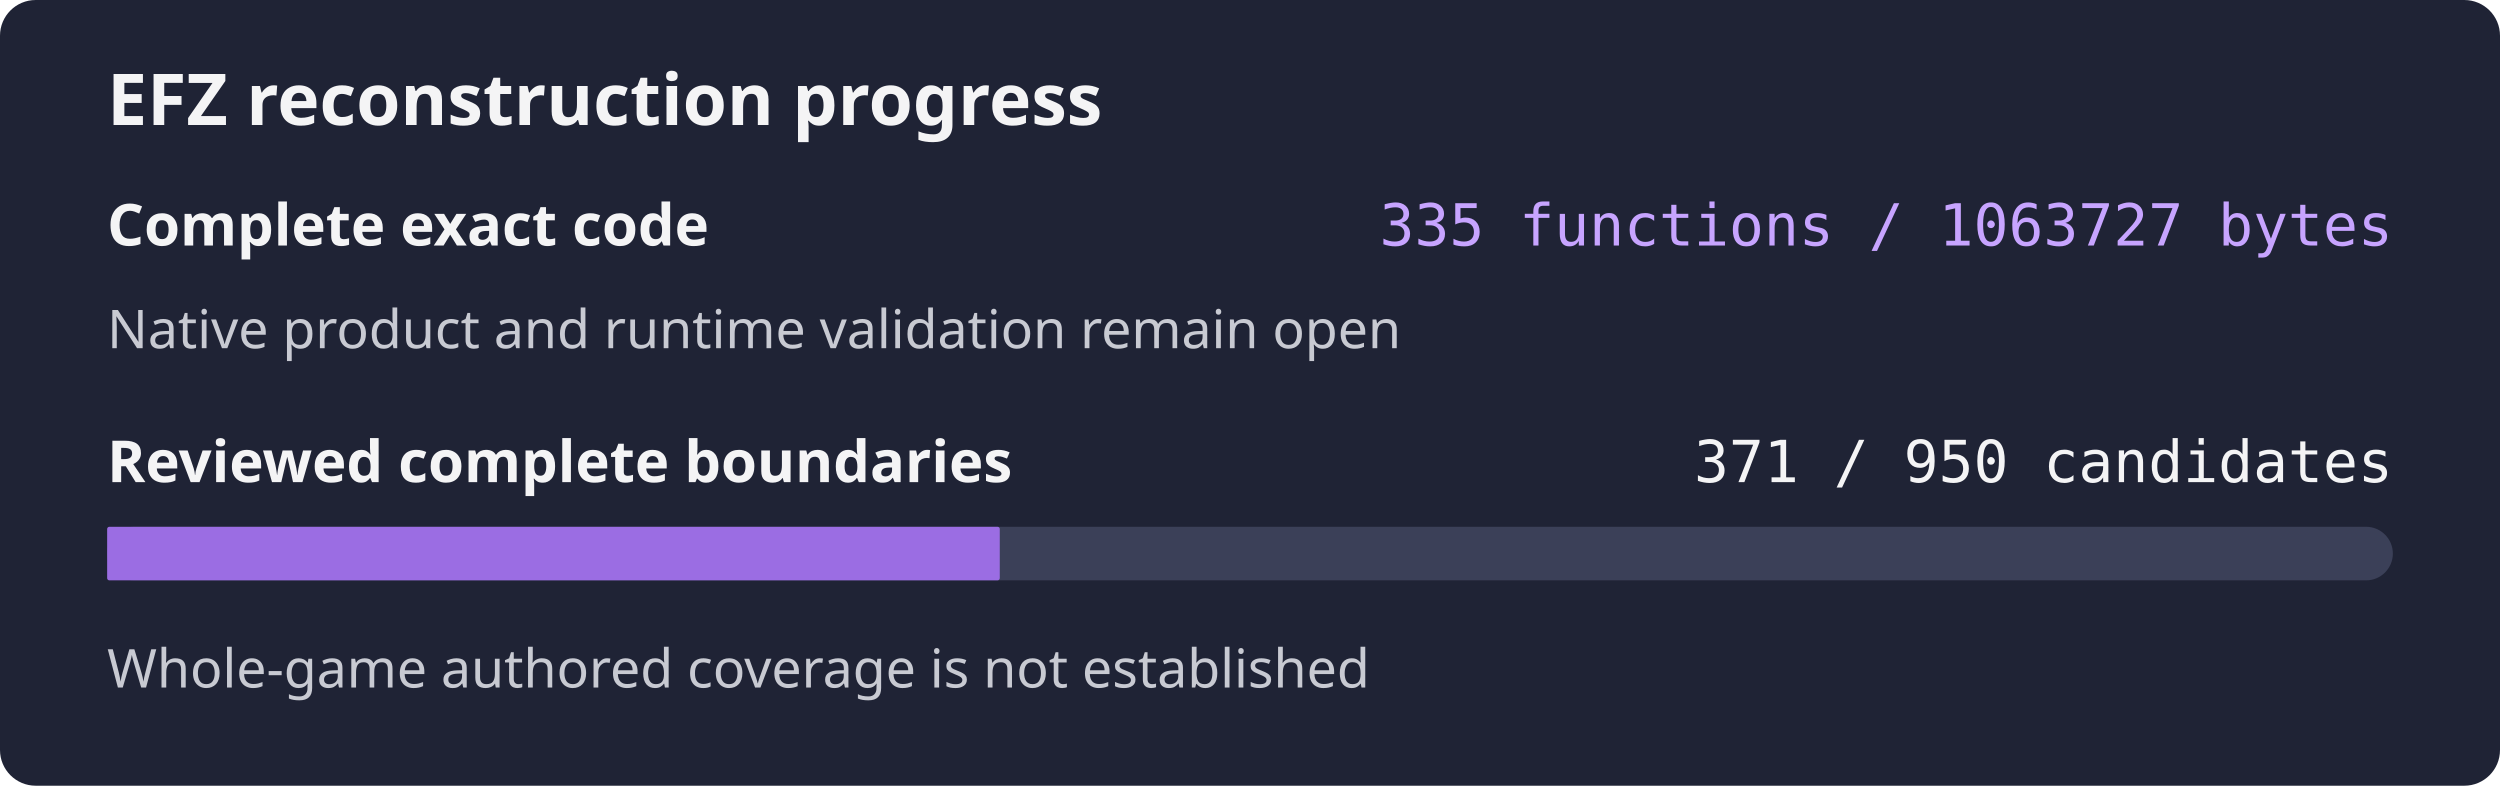
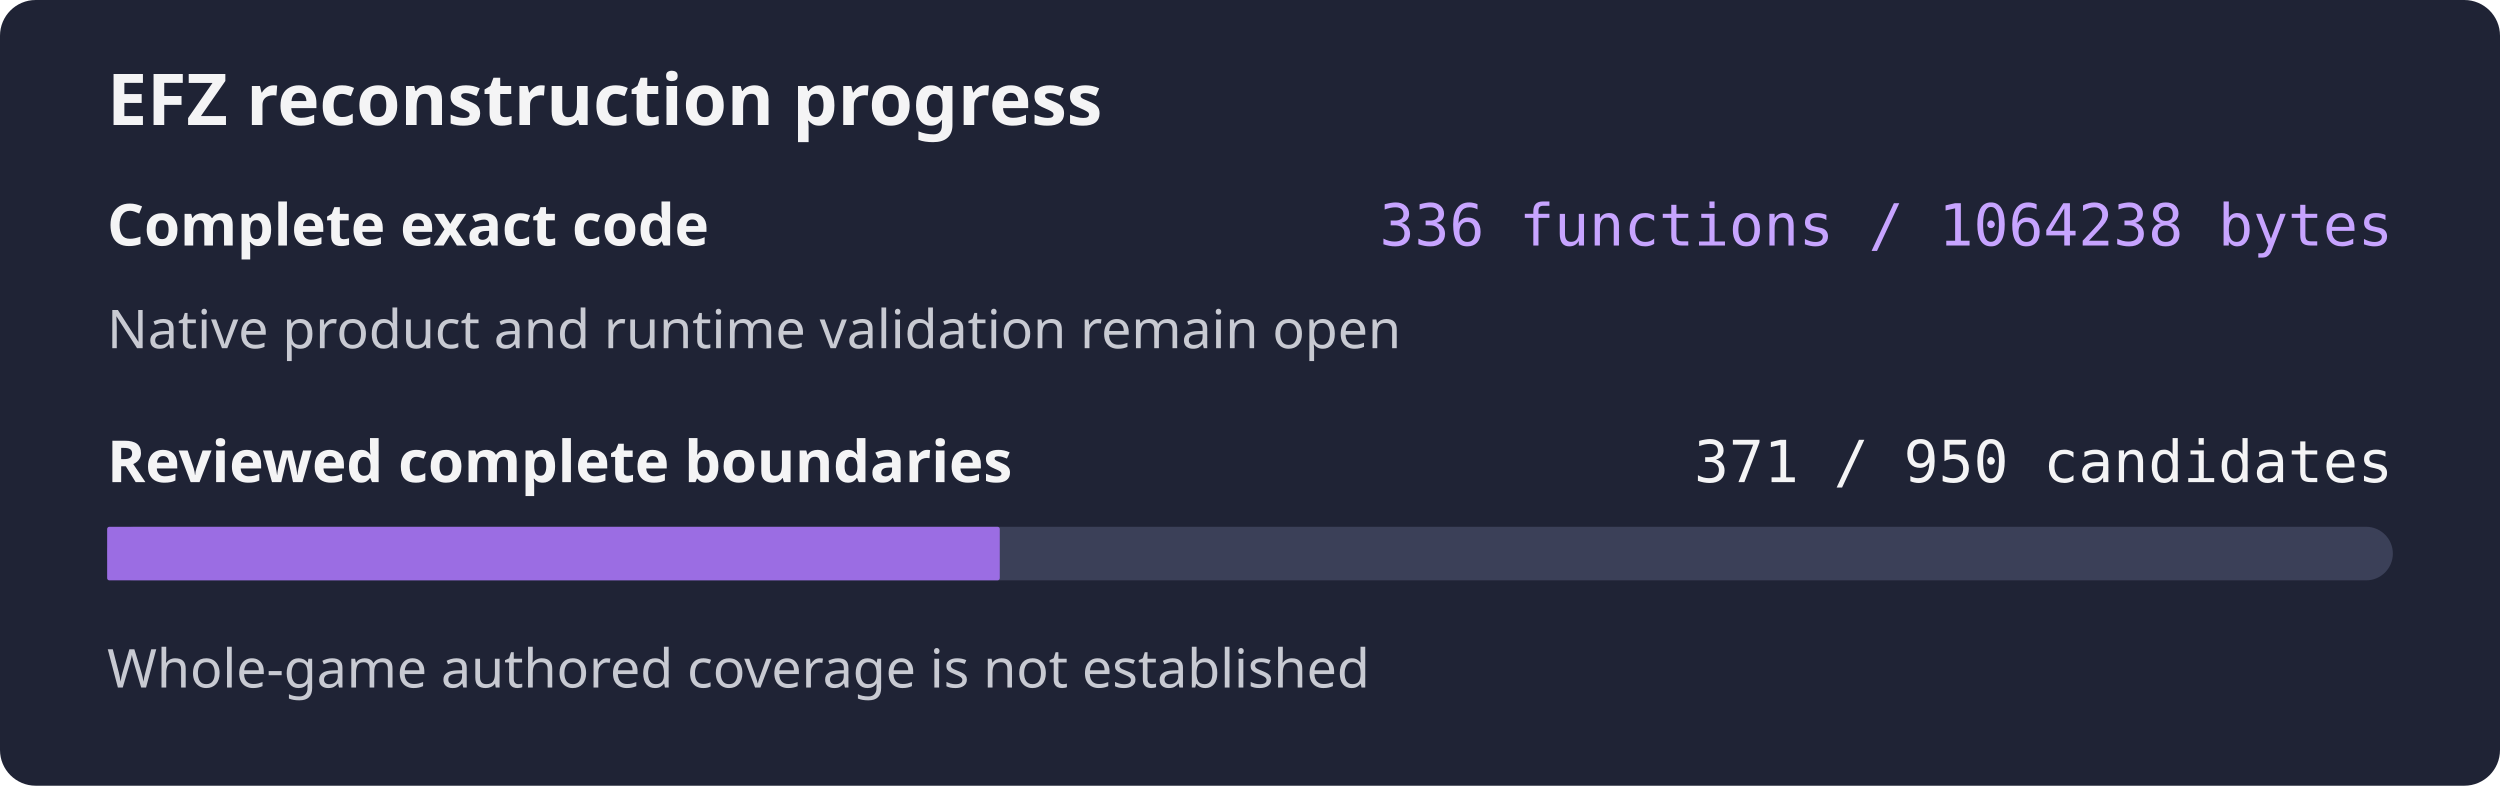
- <svg xmlns="http://www.w3.org/2000/svg" width="560" height="176" role="img" aria-label="EFZ reconstruction: 335 exact functions, 1063727 exact bytes; 371 reviewed boundaries out of 950 candidates">
+ <svg xmlns="http://www.w3.org/2000/svg" width="560" height="176" role="img" aria-label="EFZ reconstruction: 336 exact functions, 1064238 exact bytes; 371 reviewed boundaries out of 950 candidates">
  <rect width="560" height="176" rx="8" fill="#1f2335" />
  <text x="24" y="28" fill="#f4f4f5" font-family="sans-serif" font-size="16" font-weight="600">EFZ reconstruction progress</text>
  <text x="24" y="55" fill="#f4f4f5" font-family="sans-serif" font-size="13" font-weight="600">Complete exact code</text>
-   <text x="536" y="55" fill="#c7a4ff" text-anchor="end" font-family="monospace" font-size="13">335 functions / 1063727 bytes</text>
+   <text x="536" y="55" fill="#c7a4ff" text-anchor="end" font-family="monospace" font-size="13">336 functions / 1064238 bytes</text>
  <text x="24" y="78" fill="#c8cad2" font-family="sans-serif" font-size="12">Native product and runtime validation remain open</text>
  <text x="24" y="108" fill="#f4f4f5" font-family="sans-serif" font-size="13" font-weight="600">Reviewed complete boundaries</text>
  <text x="536" y="108" fill="#f4f4f5" text-anchor="end" font-family="monospace" font-size="13">371 / 950 candidates</text>
  <rect x="24" y="118" width="512" height="12" rx="6" fill="#3b4058" />
  <rect x="24" y="118" width="199.95" height="12" rx="0.5" fill="#9b6de3" />
  <text x="24" y="154" fill="#c8cad2" font-family="sans-serif" font-size="12">Whole-game authored coverage is not established</text>
</svg>
